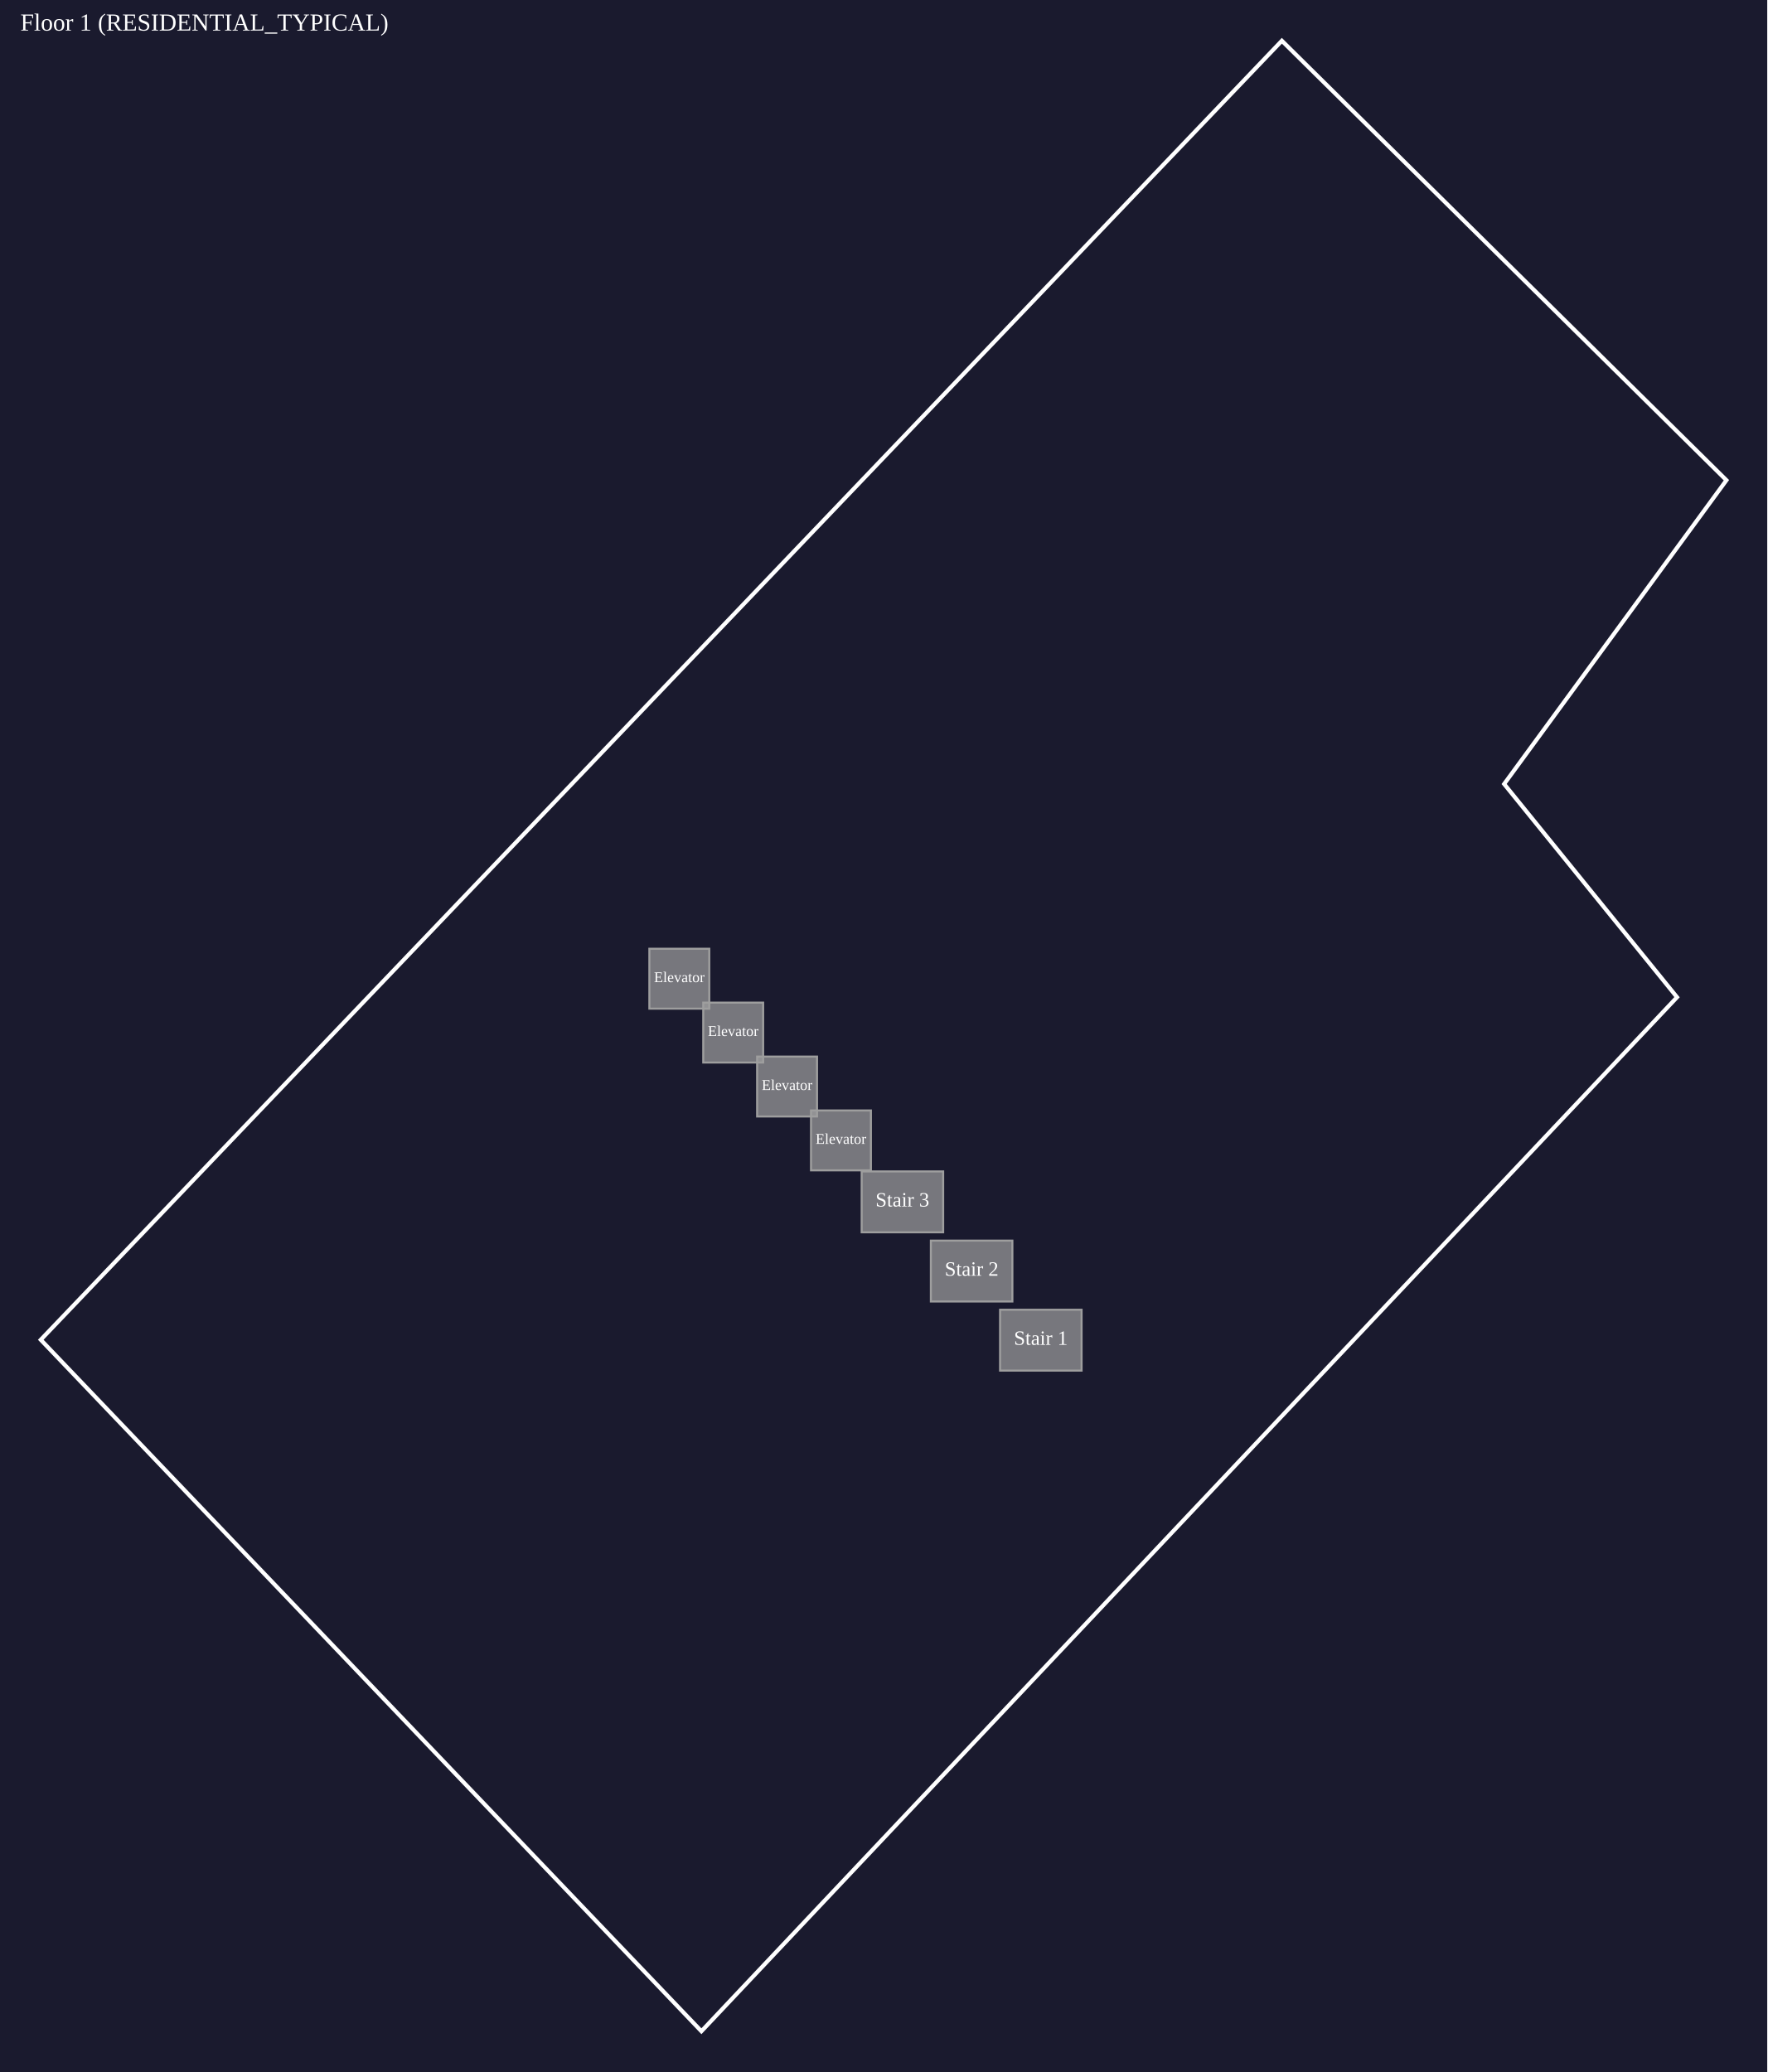
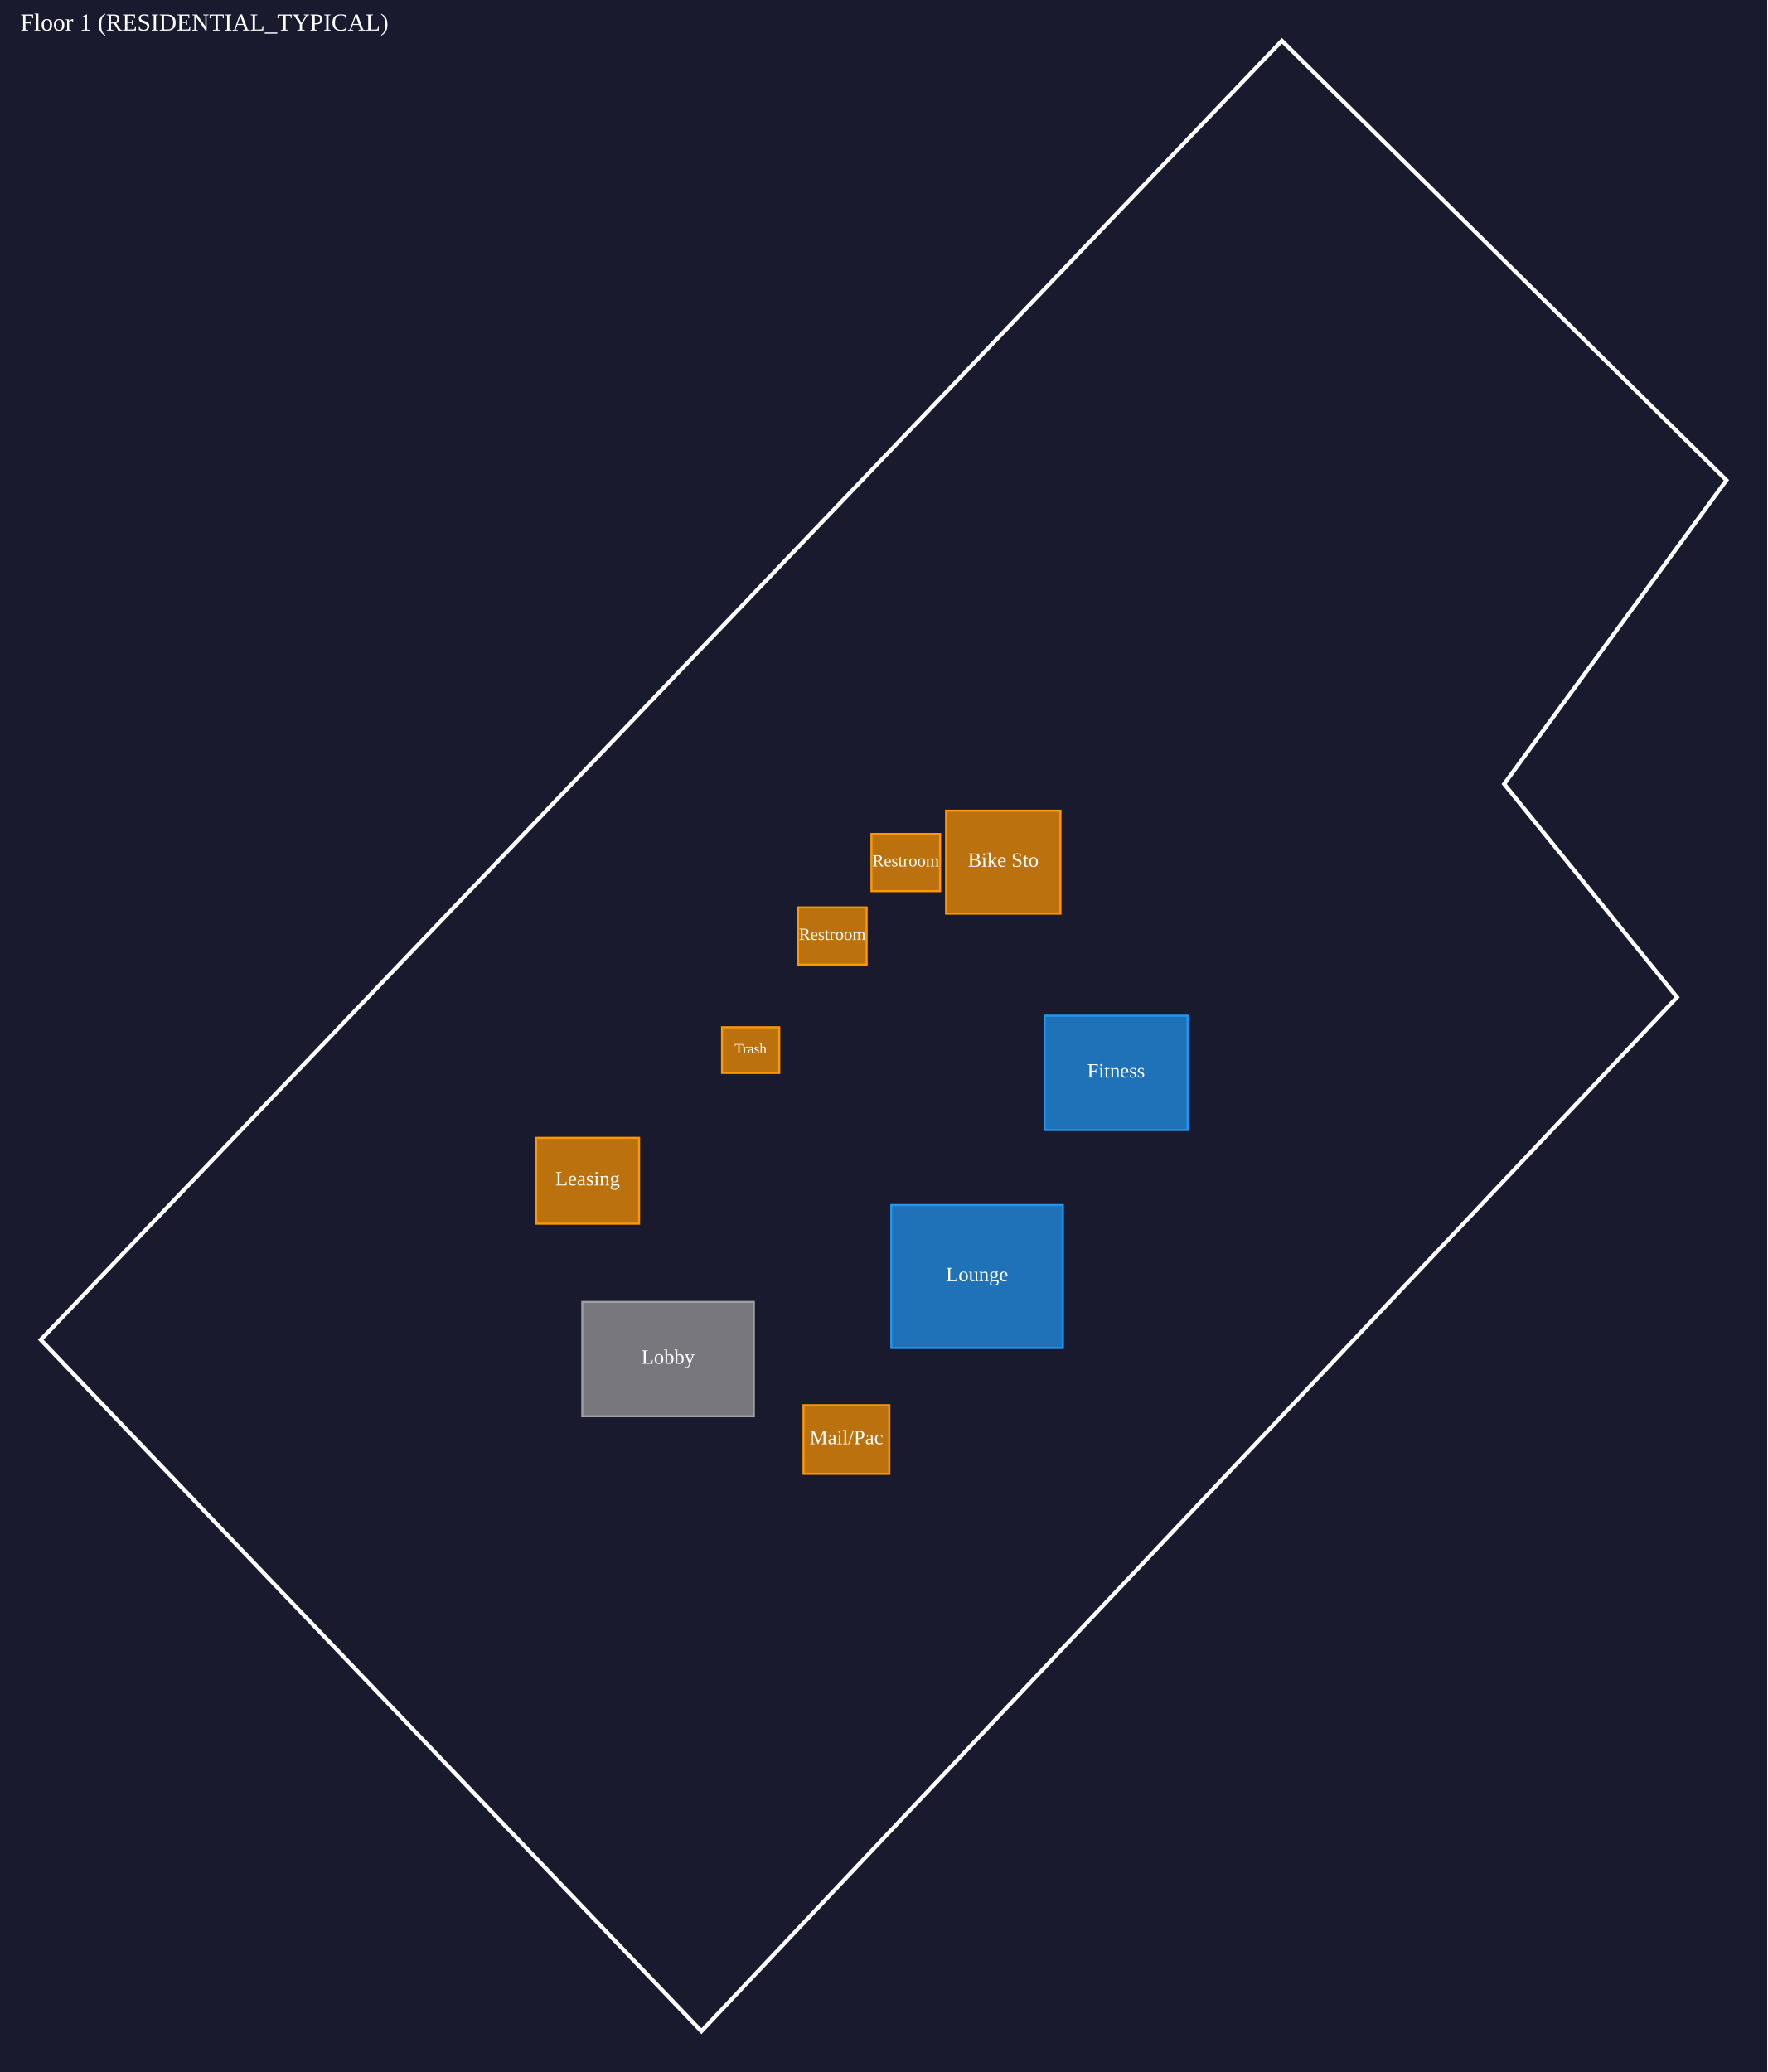
<svg xmlns="http://www.w3.org/2000/svg" width="867.2" height="1016.88" viewBox="0 0 867.2 1016.88">
  <rect width="100%" height="100%" fill="#1a1a2e" />
  <path d="M 20 657.52 L 344.2 996.88 L 822.96 489.4 L 738.12 384.76 L 847.2 235.68 L 629.04 20 Z" fill="none" stroke="#fff" stroke-width="2" />
-   <rect x="490.76" y="642.78" width="40" height="29.88" fill="#9E9E9E" fill-opacity="0.7" stroke="#9E9E9E" stroke-width="1" />
-   <text x="510.76" y="657.72" font-size="10" fill="white" text-anchor="middle" dominant-baseline="middle">Stair 1</text>
-   <rect x="456.8" y="608.86" width="40" height="29.88" fill="#9E9E9E" fill-opacity="0.7" stroke="#9E9E9E" stroke-width="1" />
-   <text x="476.8" y="623.8" font-size="10" fill="white" text-anchor="middle" dominant-baseline="middle">Stair 2</text>
-   <rect x="422.84" y="574.9" width="40" height="29.88" fill="#9E9E9E" fill-opacity="0.7" stroke="#9E9E9E" stroke-width="1" />
-   <text x="442.84" y="589.84" font-size="10" fill="white" text-anchor="middle" dominant-baseline="middle">Stair 3</text>
-   <rect x="397.98" y="544.98" width="29.4" height="29.4" fill="#9E9E9E" fill-opacity="0.7" stroke="#9E9E9E" stroke-width="1" />
-   <text x="412.68" y="559.68" font-size="7.35" fill="white" text-anchor="middle" dominant-baseline="middle">Elevator</text>
-   <rect x="371.54" y="518.54" width="29.4" height="29.4" fill="#9E9E9E" fill-opacity="0.7" stroke="#9E9E9E" stroke-width="1" />
-   <text x="386.24" y="533.24" font-size="7.35" fill="white" text-anchor="middle" dominant-baseline="middle">Elevator</text>
-   <rect x="345.1" y="492.06" width="29.4" height="29.4" fill="#9E9E9E" fill-opacity="0.7" stroke="#9E9E9E" stroke-width="1" />
-   <text x="359.8" y="506.76" font-size="7.35" fill="white" text-anchor="middle" dominant-baseline="middle">Elevator</text>
-   <rect x="318.66" y="465.62" width="29.4" height="29.4" fill="#9E9E9E" fill-opacity="0.7" stroke="#9E9E9E" stroke-width="1" />
-   <text x="333.36" y="480.32" font-size="7.35" fill="white" text-anchor="middle" dominant-baseline="middle">Elevator</text>
+   <rect x="285.74" y="638.94" width="84.2" height="56.12" fill="#9E9E9E" fill-opacity="0.7" stroke="#9E9E9E" stroke-width="1" />
+   <text x="327.84" y="667" font-size="10" fill="white" text-anchor="middle" dominant-baseline="middle">Lobby</text>
+   <rect x="263.1" y="558.42" width="50.52" height="42.12" fill="#FF9800" fill-opacity="0.7" stroke="#FF9800" stroke-width="1" />
+   <text x="288.36" y="579.48" font-size="10" fill="white" text-anchor="middle" dominant-baseline="middle">Leasing</text>
+   <rect x="394.3" y="689.64" width="42.12" height="33.68" fill="#FF9800" fill-opacity="0.7" stroke="#FF9800" stroke-width="1" />
+   <text x="415.36" y="706.48" font-size="10" fill="white" text-anchor="middle" dominant-baseline="middle">Mail/Pac</text>
+   <rect x="437.38" y="591.4" width="84.2" height="70.16" fill="#2196F3" fill-opacity="0.7" stroke="#2196F3" stroke-width="1" />
+   <text x="479.48" y="626.48" font-size="10" fill="white" text-anchor="middle" dominant-baseline="middle">Lounge</text>
+   <rect x="512.6" y="498.46" width="70.16" height="56.12" fill="#2196F3" fill-opacity="0.7" stroke="#2196F3" stroke-width="1" />
+   <text x="547.68" y="526.52" font-size="10" fill="white" text-anchor="middle" dominant-baseline="middle">Fitness</text>
+   <rect x="391.6" y="445.32" width="33.68" height="28.08" fill="#FF9800" fill-opacity="0.7" stroke="#FF9800" stroke-width="1" />
+   <text x="408.44" y="459.36" font-size="8.42" fill="white" text-anchor="middle" dominant-baseline="middle">Restroom</text>
+   <rect x="427.64" y="409.28" width="33.68" height="28.08" fill="#FF9800" fill-opacity="0.7" stroke="#FF9800" stroke-width="1" />
+   <text x="444.48" y="423.32" font-size="8.42" fill="white" text-anchor="middle" dominant-baseline="middle">Restroom</text>
+   <rect x="354.32" y="504.14" width="28.08" height="22.44" fill="#FF9800" fill-opacity="0.7" stroke="#FF9800" stroke-width="1" />
+   <text x="368.36" y="515.36" font-size="7.02" fill="white" text-anchor="middle" dominant-baseline="middle">Trash</text>
+   <rect x="464.26" y="397.86" width="56.12" height="50.52" fill="#FF9800" fill-opacity="0.7" stroke="#FF9800" stroke-width="1" />
+   <text x="492.32" y="423.12" font-size="10" fill="white" text-anchor="middle" dominant-baseline="middle">Bike Sto</text>
  <text x="10" y="15" font-size="12" fill="white">Floor 1 (RESIDENTIAL_TYPICAL)</text>
</svg>
